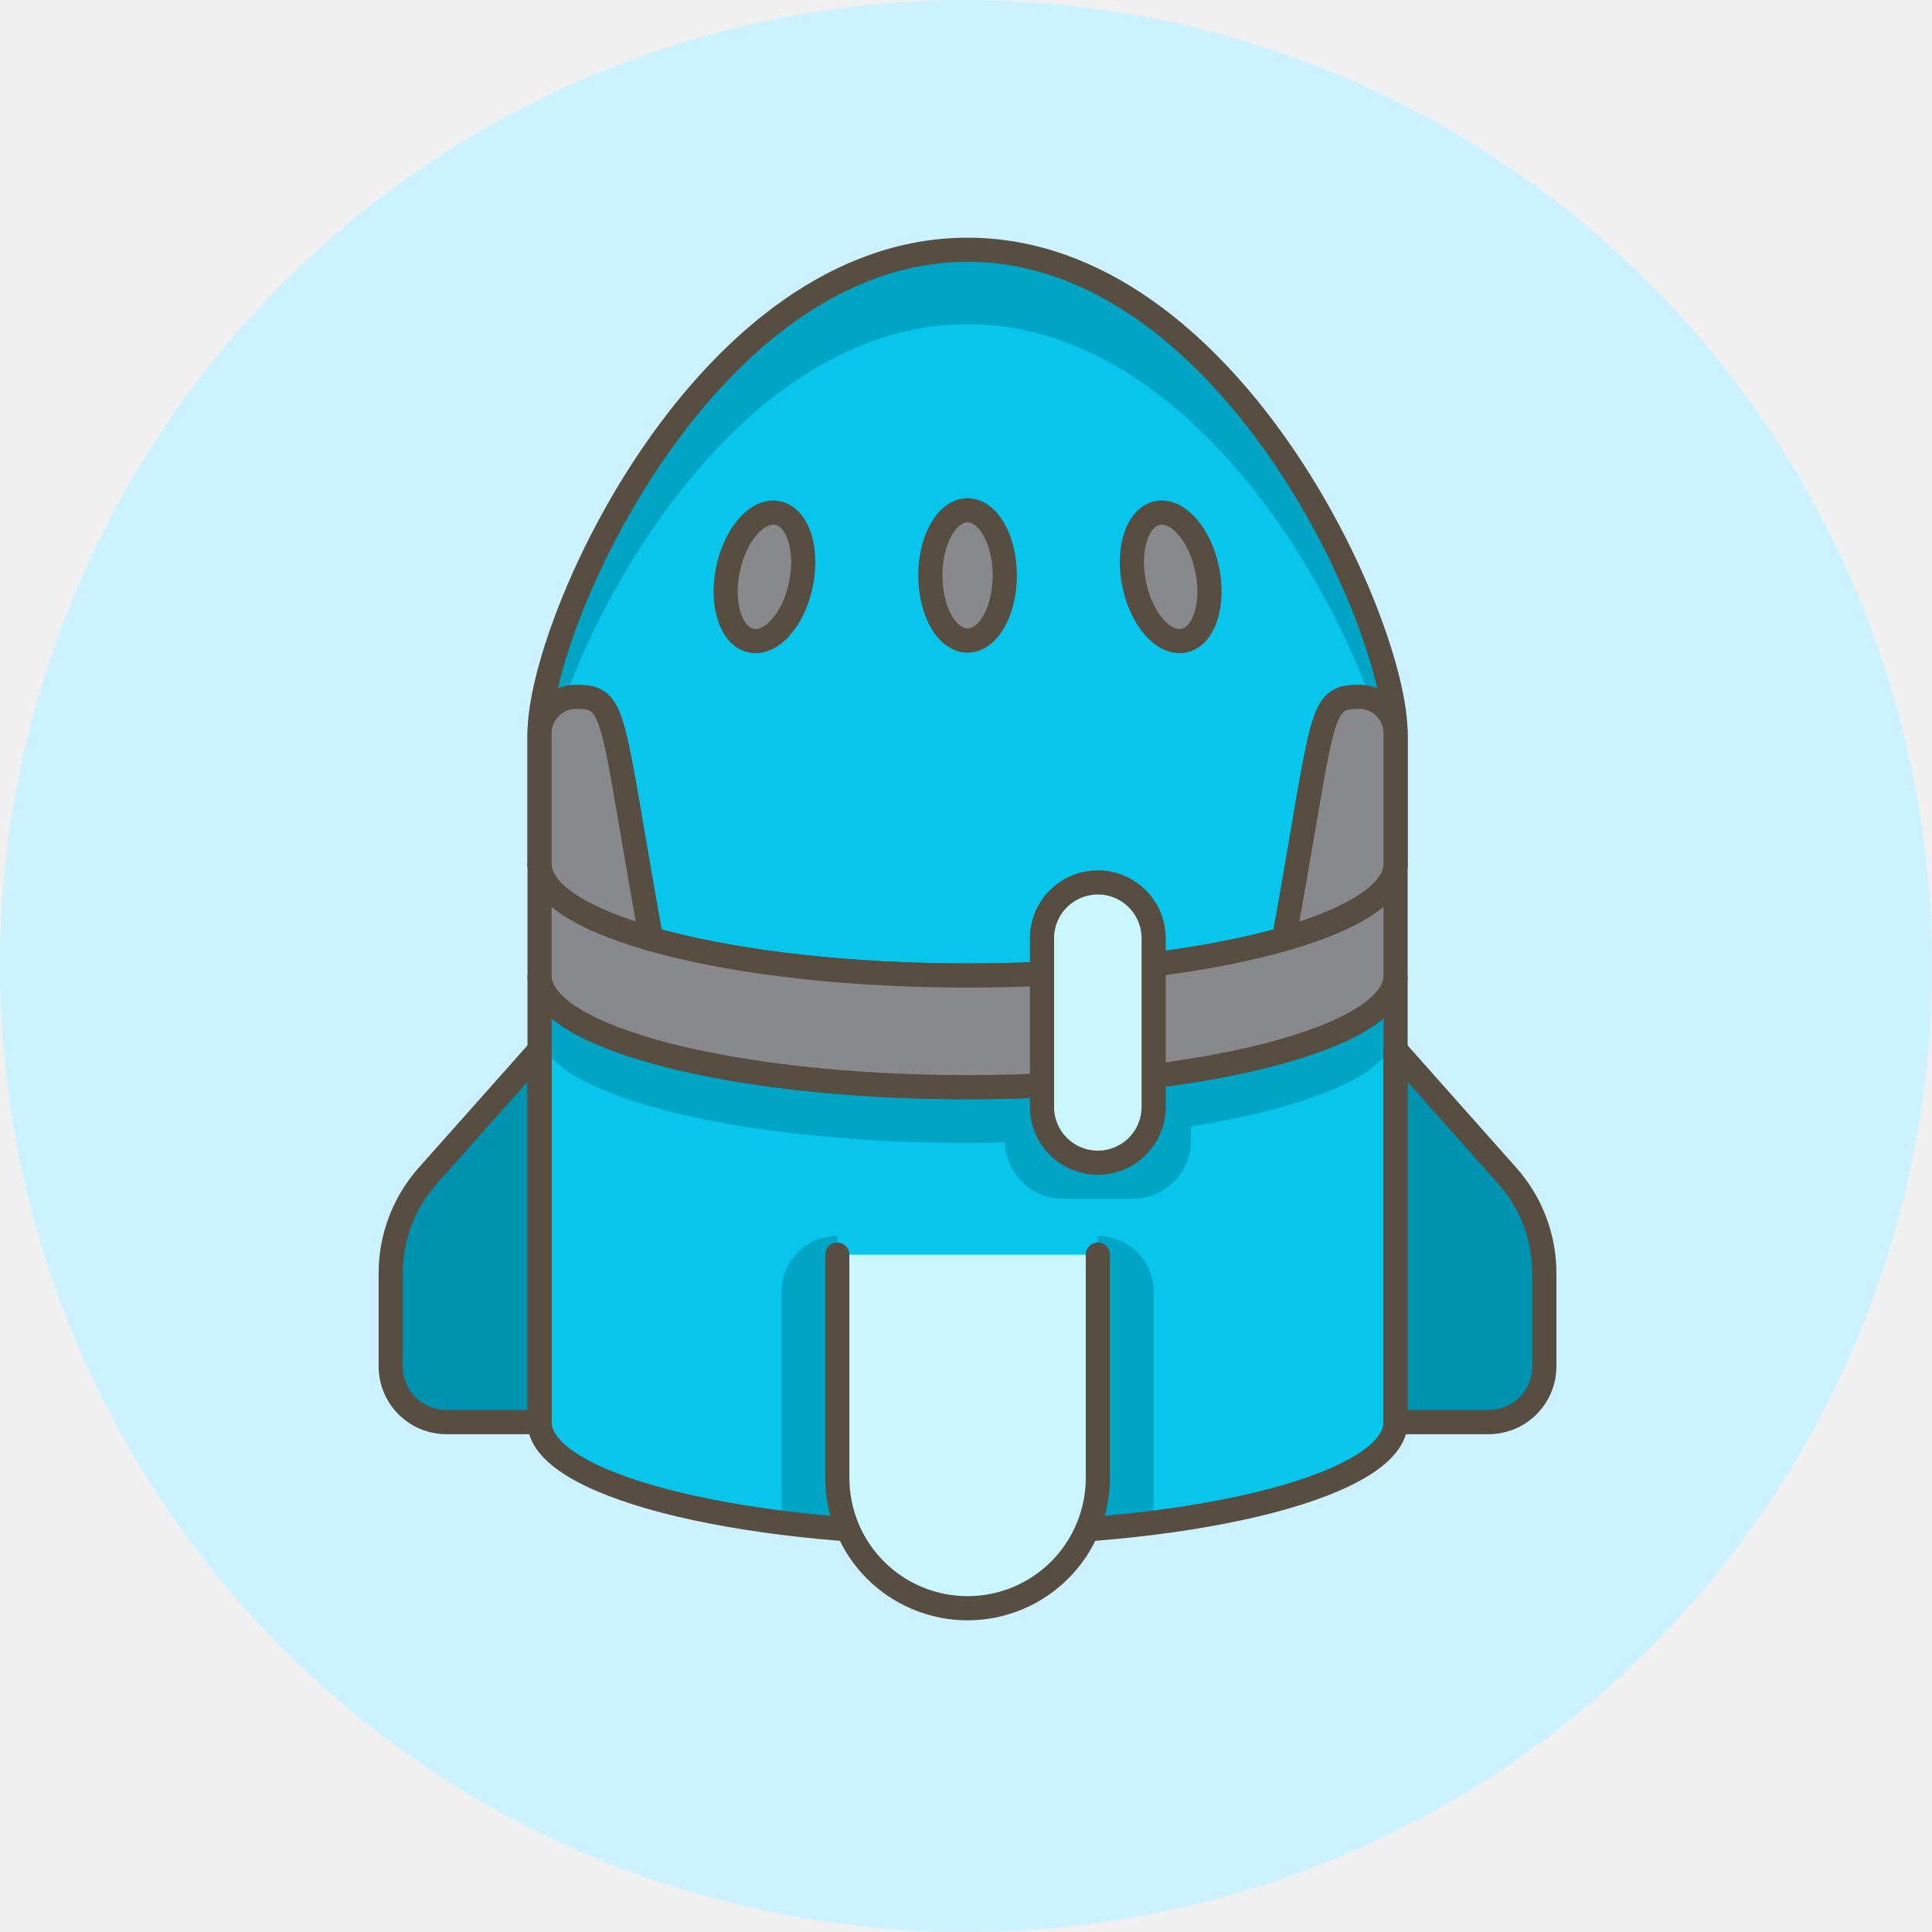
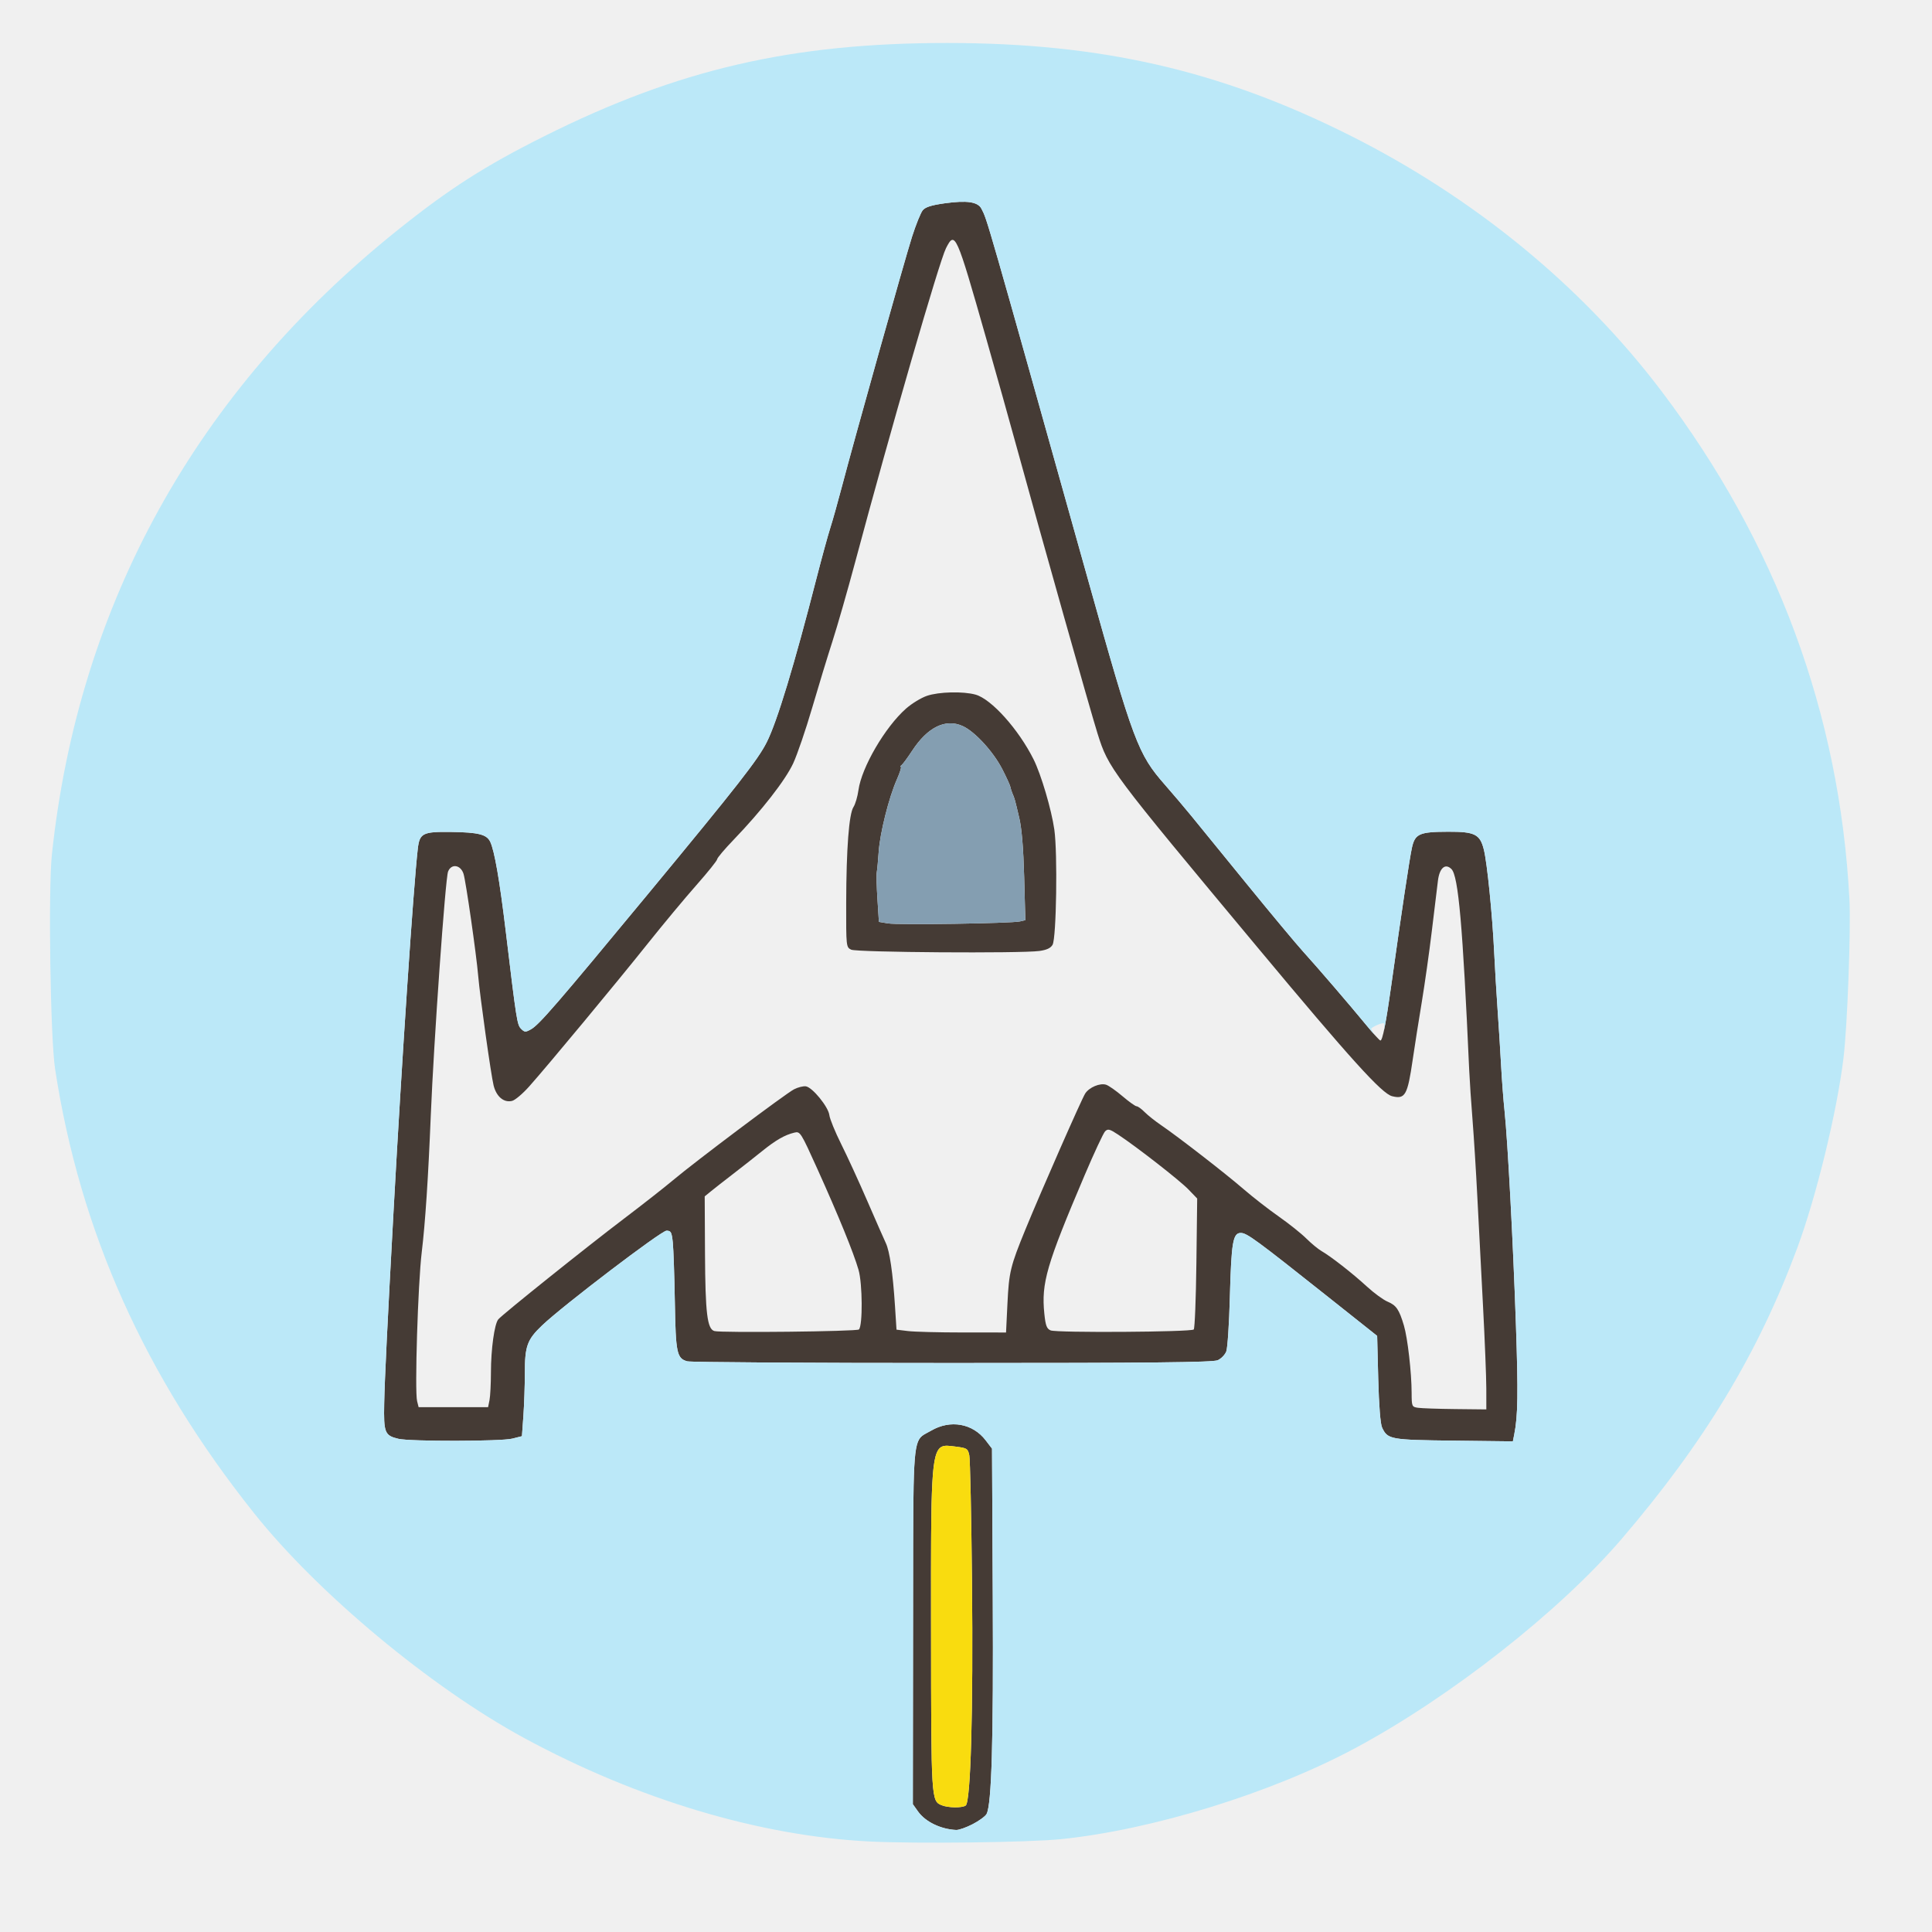
- <svg xmlns="http://www.w3.org/2000/svg" width="80" height="80" viewBox="0 0 80 80" fill="none">
-   <g clip-path="url(#clip0_239_29)">
-     <path d="M0 40C0 50.609 4.214 60.783 11.716 68.284C19.217 75.786 29.391 80 40 80C50.609 80 60.783 75.786 68.284 68.284C75.786 60.783 80 50.609 80 40C80 29.391 75.786 19.217 68.284 11.716C60.783 4.214 50.609 0 40 0C29.391 0 19.217 4.214 11.716 11.716C4.214 19.217 0 29.391 0 40Z" fill="#CDF2FF" />
-     <path d="M40.065 45.017C30.277 45.017 22.342 42.947 22.342 40.394V58.887C22.342 61.44 30.277 63.511 40.065 63.511C49.853 63.511 57.788 61.44 57.788 58.887V40.394C57.788 42.947 49.853 45.017 40.065 45.017Z" fill="#08C5EB" />
-     <path d="M32.359 53.493V63.048C33.103 63.143 33.874 63.224 34.671 63.291V51.182C34.367 51.182 34.067 51.241 33.786 51.357C33.506 51.473 33.251 51.644 33.036 51.858C32.821 52.073 32.651 52.328 32.535 52.608C32.419 52.889 32.359 53.189 32.359 53.493ZM47.77 53.493V63.048C47.026 63.142 46.256 63.223 45.459 63.291V51.182C45.763 51.182 46.063 51.242 46.344 51.358C46.624 51.474 46.879 51.644 47.093 51.859C47.308 52.073 47.478 52.328 47.594 52.608C47.711 52.889 47.77 53.19 47.77 53.493ZM40.065 45.017C30.277 45.017 22.342 42.947 22.342 40.394V42.706C22.342 45.259 30.277 47.329 40.065 47.329C40.581 47.328 41.098 47.321 41.614 47.309C41.632 47.934 41.892 48.527 42.341 48.962C42.789 49.398 43.389 49.641 44.014 49.641H46.908C47.546 49.641 48.158 49.387 48.609 48.936C49.06 48.485 49.314 47.873 49.314 47.235V46.644C54.391 45.831 57.79 44.374 57.79 42.706V40.394C57.788 42.947 49.853 45.017 40.065 45.017Z" fill="#00A4C5" />
-     <path d="M16.178 52.723C16.178 51.233 16.724 49.796 17.714 48.683L22.342 43.476V58.887H18.487C17.875 58.887 17.288 58.644 16.855 58.211C16.422 57.778 16.178 57.19 16.178 56.578V52.723ZM63.948 52.723C63.948 51.233 63.402 49.796 62.412 48.683L57.784 43.476V58.887H61.639C62.251 58.887 62.838 58.644 63.271 58.211C63.704 57.778 63.948 57.19 63.948 56.578V52.723Z" fill="#0093B1" stroke="#574D41" stroke-linecap="round" stroke-linejoin="round" />
-     <path d="M40.065 45.017C30.277 45.017 22.342 42.947 22.342 40.394V58.887C22.342 61.44 30.277 63.511 40.065 63.511C49.853 63.511 57.788 61.44 57.788 58.887V40.394C57.788 42.947 49.853 45.017 40.065 45.017Z" stroke="#574D41" />
-     <path d="M40.065 10.342C29.277 10.342 22.342 25.753 22.342 30.377V35.771C22.342 38.324 30.277 40.394 40.065 40.394C49.853 40.394 57.788 38.324 57.788 35.771V30.377C57.788 25.753 50.853 10.342 40.065 10.342Z" fill="#08C5EB" />
-     <path d="M40.065 10.342C29.277 10.342 22.342 25.753 22.342 30.377V33.459C22.342 28.836 29.277 13.425 40.065 13.425C50.853 13.425 57.788 28.836 57.788 33.459V30.377C57.788 25.753 50.853 10.342 40.065 10.342Z" fill="#00A4C5" />
-     <path d="M40.065 10.342C29.277 10.342 22.342 25.753 22.342 30.377V35.771C22.342 38.324 30.277 40.394 40.065 40.394C49.853 40.394 57.788 38.324 57.788 35.771V30.377C57.788 25.753 50.853 10.342 40.065 10.342Z" stroke="#574D41" stroke-linecap="round" stroke-linejoin="round" />
-     <path d="M38.524 23.827C38.524 24.542 38.686 25.228 38.975 25.734C39.264 26.24 39.656 26.524 40.065 26.524C40.474 26.524 40.865 26.24 41.155 25.734C41.444 25.228 41.606 24.542 41.606 23.827C41.606 23.112 41.444 22.426 41.155 21.92C40.866 21.414 40.474 21.13 40.065 21.13C39.656 21.13 39.265 21.414 38.975 21.92C38.686 22.426 38.524 23.112 38.524 23.827Z" fill="#87898C" />
-     <path d="M38.524 23.827C38.524 24.542 38.686 25.228 38.975 25.734C39.264 26.24 39.656 26.524 40.065 26.524C40.474 26.524 40.865 26.24 41.155 25.734C41.444 25.228 41.606 24.542 41.606 23.827C41.606 23.112 41.444 22.426 41.155 21.92C40.866 21.414 40.474 21.13 40.065 21.13C39.656 21.13 39.265 21.414 38.975 21.92C38.686 22.426 38.524 23.112 38.524 23.827Z" stroke="#574D41" stroke-linecap="round" stroke-linejoin="round" />
-     <path d="M33.163 24.2C32.863 25.658 31.938 26.7 31.104 26.526C30.27 26.352 29.842 25.026 30.145 23.572C30.448 22.118 31.37 21.072 32.203 21.245C33.036 21.418 33.466 22.739 33.163 24.2Z" fill="#87898C" />
-     <path d="M33.163 24.2C32.863 25.658 31.938 26.7 31.104 26.526C30.27 26.352 29.842 25.026 30.145 23.572C30.448 22.118 31.37 21.072 32.203 21.245C33.036 21.418 33.466 22.739 33.163 24.2Z" stroke="#574D41" stroke-linecap="round" stroke-linejoin="round" />
-     <path d="M46.967 24.2C47.267 25.658 48.192 26.7 49.026 26.526C49.86 26.352 50.288 25.026 49.985 23.572C49.682 22.118 48.76 21.072 47.925 21.245C47.092 21.418 46.664 22.739 46.967 24.2Z" fill="#87898C" stroke="#574D41" stroke-linecap="round" stroke-linejoin="round" />
-     <path d="M22.342 35.771C22.342 38.324 30.277 40.394 40.065 40.394C49.853 40.394 57.788 38.324 57.788 35.771V40.394C57.788 42.947 49.853 45.017 40.065 45.017C30.277 45.017 22.342 42.947 22.342 40.394V35.771Z" fill="#87898C" />
-     <path d="M40.065 40.394C30.277 40.394 22.342 38.324 22.342 35.771V37.312C22.342 39.865 30.277 41.935 40.065 41.935C49.853 41.935 57.788 39.865 57.788 37.312V35.771C57.788 38.324 49.853 40.394 40.065 40.394Z" fill="#87898C" />
-     <path d="M22.342 35.771C22.342 38.324 30.277 40.394 40.065 40.394C49.853 40.394 57.788 38.324 57.788 35.771V40.394C57.788 42.947 49.853 45.017 40.065 45.017C30.277 45.017 22.342 42.947 22.342 40.394V35.771Z" stroke="#574D41" stroke-linecap="round" stroke-linejoin="round" />
-     <path d="M47.77 45.786C47.776 46.094 47.721 46.399 47.608 46.685C47.495 46.971 47.325 47.232 47.11 47.452C46.895 47.672 46.638 47.846 46.354 47.965C46.071 48.085 45.766 48.146 45.459 48.146C45.151 48.146 44.846 48.085 44.563 47.965C44.279 47.846 44.022 47.672 43.807 47.452C43.592 47.232 43.422 46.971 43.309 46.685C43.196 46.399 43.141 46.094 43.147 45.786V38.851C43.147 38.238 43.391 37.65 43.824 37.217C44.258 36.783 44.845 36.54 45.459 36.54C46.072 36.54 46.66 36.783 47.093 37.217C47.526 37.65 47.77 38.238 47.77 38.851V45.786Z" fill="#C9F6FF" stroke="#574D41" />
-     <path d="M45.459 51.952V61.2C45.459 61.908 45.319 62.61 45.048 63.264C44.777 63.919 44.38 64.513 43.879 65.014C43.378 65.515 42.784 65.912 42.129 66.183C41.475 66.454 40.773 66.594 40.065 66.594C39.357 66.594 38.655 66.454 38.001 66.183C37.346 65.912 36.752 65.515 36.251 65.014C35.75 64.513 35.353 63.919 35.082 63.264C34.81 62.61 34.671 61.908 34.671 61.2V51.952" fill="#C9F6FF" />
-     <path d="M45.459 51.952V61.2C45.459 61.908 45.319 62.61 45.048 63.264C44.777 63.919 44.38 64.513 43.879 65.014C43.378 65.515 42.784 65.912 42.129 66.183C41.475 66.454 40.773 66.594 40.065 66.594C39.357 66.594 38.655 66.454 38.001 66.183C37.346 65.912 36.752 65.515 36.251 65.014C35.75 64.513 35.353 63.919 35.082 63.264C34.81 62.61 34.671 61.908 34.671 61.2V51.952" stroke="#574D41" stroke-linecap="round" stroke-linejoin="round" />
-     <path d="M26.963 38.876C25.278 29.584 25.563 28.854 23.883 28.854C23.679 28.85 23.476 28.887 23.287 28.963C23.098 29.04 22.926 29.153 22.782 29.298C22.638 29.442 22.525 29.614 22.449 29.804C22.373 29.993 22.337 30.196 22.342 30.4V35.775C22.342 36.968 24.1 38.055 26.963 38.876Z" fill="#87898C" />
-     <path d="M23.883 31.147C24.543 31.121 25.19 31.329 25.711 31.734C25.223 29.155 24.947 28.854 23.883 28.854C23.679 28.85 23.476 28.887 23.287 28.963C23.098 29.04 22.926 29.153 22.782 29.298C22.638 29.442 22.525 29.614 22.449 29.804C22.373 29.993 22.337 30.196 22.342 30.4V32.692C22.337 32.488 22.374 32.285 22.45 32.096C22.525 31.907 22.639 31.735 22.782 31.59C22.927 31.446 23.098 31.332 23.287 31.256C23.477 31.18 23.679 31.143 23.883 31.147Z" fill="#87898C" />
-     <path d="M26.963 38.876C25.278 29.584 25.563 28.854 23.883 28.854C23.679 28.85 23.476 28.887 23.287 28.963C23.098 29.04 22.926 29.153 22.782 29.298C22.638 29.442 22.525 29.614 22.449 29.804C22.373 29.993 22.337 30.196 22.342 30.4V35.775C22.342 36.968 24.1 38.055 26.963 38.876Z" stroke="#574D41" stroke-linecap="round" stroke-linejoin="round" />
-     <path d="M53.167 38.876C54.852 29.584 54.567 28.854 56.247 28.854C56.451 28.85 56.654 28.887 56.843 28.963C57.032 29.04 57.204 29.153 57.348 29.298C57.492 29.442 57.605 29.614 57.681 29.804C57.756 29.993 57.793 30.196 57.788 30.4V35.775C57.788 36.968 56.029 38.055 53.167 38.876Z" fill="#87898C" />
-     <path d="M56.247 31.147C55.587 31.121 54.94 31.329 54.419 31.734C54.907 29.155 55.183 28.854 56.247 28.854C56.451 28.85 56.653 28.887 56.843 28.963C57.032 29.04 57.203 29.154 57.347 29.298C57.491 29.443 57.604 29.615 57.68 29.804C57.755 29.994 57.792 30.196 57.787 30.4V32.692C57.792 32.488 57.756 32.285 57.68 32.096C57.605 31.906 57.492 31.734 57.348 31.59C57.204 31.445 57.032 31.332 56.843 31.256C56.654 31.179 56.451 31.142 56.247 31.147Z" fill="#87898C" />
-     <path d="M53.167 38.876C54.852 29.584 54.567 28.854 56.247 28.854C56.451 28.85 56.654 28.887 56.843 28.963C57.032 29.04 57.204 29.153 57.348 29.298C57.492 29.442 57.605 29.614 57.681 29.804C57.756 29.993 57.793 30.196 57.788 30.4V35.775C57.788 36.968 56.029 38.055 53.167 38.876Z" stroke="#574D41" stroke-linecap="round" stroke-linejoin="round" />
-   </g>
-   <defs>
-     <clipPath id="clip0_239_29">
-       <rect width="80" height="80" fill="white" />
-     </clipPath>
-   </defs>
+ <svg xmlns="http://www.w3.org/2000/svg" width="80" height="80" viewBox="27 63 854 854">
+   <path fill="#453b35" d="M253.41 698.92c-4.92 1.24-45.1 1.3-50.27.08-6.1-1.44-6.57-2.62-6.31-15.74.21-10.62 1.42-35.36 4.15-85.26 3.64-66.46 8.77-143.18 10.69-159.79.81-6.95 2.16-7.63 14.83-7.46 11.98.17 15.61 1.08 17.18 4.31 1.89 3.93 4.16 16.96 6.86 39.44 4.79 39.89 5.04 41.51 6.82 43.29 1.52 1.52 1.95 1.54 4.34.2 3.63-2.04 11.26-10.87 51.8-59.89 39.88-48.22 48.58-59.35 52.46-67.1 4.58-9.13 12.16-34.13 21.99-72.5 2.26-8.8 4.97-18.7 6.02-22 1.06-3.3 3.34-11.4 5.07-18 5.46-20.83 27.83-100.57 31.09-110.8 1.72-5.39 3.86-10.68 4.75-11.76 1.17-1.42 3.85-2.26 9.73-3.08 9.82-1.37 14.64-.65 16.22 2.41 2.61 5.04 1.6 1.54 47.18 164.23 20.02 71.49 22.02 76.81 33.81 90.27 3.72 4.25 9 10.47 11.72 13.81 2.73 3.35 13.73 16.85 24.44 30 10.71 13.16 21.96 26.66 25 30.01 6.58 7.26 20.37 23.3 28.02 32.6 3.03 3.68 5.8 6.72 6.17 6.75.95.09 2.46-7.58 4.84-24.59 4.51-32.25 8.09-56.08 9.11-60.66 1.36-6.15 3.32-7.01 16.02-7.04 11.78-.04 14.06 1.1 15.76 7.89 1.46 5.79 3.78 28.85 4.57 45.46.33 6.88 1.02 18.35 1.52 25.5.51 7.15 1.2 18.17 1.54 24.5s1.02 15.33 1.52 20c1.39 13.13 3.78 58 5.03 94.5 1.04 30.35.89 40.42-.75 48.59l-.6 3.03-26.12-.31c-28.11-.33-29.2-.53-31.68-5.76-.76-1.59-1.4-9.69-1.71-21.55l-.48-19-21.41-17c-32.12-25.51-36.19-28.5-38.85-28.5-3.5 0-4.19 4.02-4.85 28.6-.31 11.6-1.02 22.3-1.58 23.77-.56 1.46-2.26 3.22-3.78 3.89-2.13.95-29.06 1.23-117.27 1.23-62.98.01-115.72-.33-117.22-.75-4.61-1.29-5.1-3.63-5.48-26.24-.2-11.55-.6-23.36-.9-26.25-.48-4.6-.82-5.25-2.78-5.25-2.31 0-45.83 33.13-54.98 41.86-6.61 6.3-7.64 9.13-7.64 20.95 0 5.44-.29 13.96-.64 18.95l-.65 9.08Zm400.34-13.64c1.51.23 8.94.49 16.5.57L684 686l-.01-9.25c-.01-5.09-.67-21.63-1.47-36.75s-1.92-36.72-2.5-48c-.57-11.28-1.53-26.58-2.12-34-.6-7.42-1.26-17.33-1.47-22-2.86-63.95-4.79-85.79-7.84-88.84-2.72-2.72-5.29-.53-5.98 5.12-.36 2.87-1.57 12.87-2.7 22.22-1.12 9.35-3.13 23.52-4.45 31.5-1.33 7.97-3.12 19.37-3.99 25.32-2.3 15.85-3.34 17.68-9.13 16.23-4.52-1.14-18.24-16.3-59.29-65.55-65.5-78.58-66.01-79.27-70.89-94.71-3.06-9.69-24.8-86.7-35.66-126.29-3.09-11.27-9.21-33.1-13.6-48.5-13.25-46.53-13.75-47.66-17.76-39.75-2.96 5.85-24.49 80.24-40.14 138.75-3.39 12.65-7.91 28.4-10.04 35s-6.18 19.85-8.98 29.45c-2.81 9.6-6.58 20.63-8.38 24.5-3.47 7.45-13.9 20.83-26.26 33.69-4.04 4.19-7.34 8.1-7.34 8.68s-4.11 5.69-9.12 11.37c-5.02 5.67-14.81 17.43-21.75 26.14-13.73 17.22-44.01 53.7-52.23 62.93-2.82 3.17-6.2 6.03-7.52 6.36-3.64.91-6.94-1.83-8.19-6.8-1.12-4.46-6.05-39.46-6.8-48.32-.82-9.68-5.47-42.04-6.5-45.25-1.29-4.02-5.39-4.62-6.83-1-1.2 2.98-6.32 75.27-7.64 107.75-1.13 27.8-2.44 47.59-4 60.5-1.68 13.87-3.16 61.43-2.05 65.85l.67 2.65h30.71l.63-3.12c.34-1.72.62-7.24.63-12.26.01-10.32 1.54-21.37 3.25-23.43 1.76-2.13 39.02-31.97 55.56-44.51 8.11-6.15 17.89-13.81 21.72-17.03 9.85-8.28 49.7-38.21 53.46-40.15 1.72-.89 4.07-1.48 5.21-1.31 2.91.43 9.97 9.09 10.39 12.74.2 1.66 2.55 7.42 5.23 12.79 2.69 5.38 7.91 16.75 11.6 25.28 3.7 8.53 7.36 16.85 8.14 18.5 1.7 3.6 3.1 13.22 4.03 27.63l.68 10.62 5.11.62c2.81.34 13.7.62 24.21.62l19.1.01.62-12.75c.67-13.96 1.31-16.59 7.95-32.79 7.02-17.12 24.87-57.72 26.43-60.11 1.78-2.73 6.53-4.73 9.22-3.87 1.14.36 4.41 2.65 7.27 5.09 2.85 2.43 5.65 4.43 6.21 4.43s2.17 1.15 3.56 2.57c1.4 1.41 4.65 3.99 7.23 5.75 7.41 5.03 28.61 21.47 36.59 28.38 4.01 3.46 10.95 8.87 15.42 12 4.48 3.14 9.98 7.52 12.22 9.75 2.25 2.22 5.26 4.71 6.71 5.54 4.14 2.37 13.76 9.89 20.05 15.67 3.15 2.9 7.29 5.93 9.2 6.72 3.82 1.6 5.09 3.46 7.19 10.54 1.64 5.51 3.39 20.79 3.41 29.76.02 5.98.11 6.2 2.77 6.6M486.4 483.36c-8.19 1.12-80.67.62-83.15-.58-2.22-1.07-2.25-1.33-2.21-20.68.06-23.95 1.23-39.33 3.23-42.39.81-1.24 1.8-4.59 2.19-7.45 1.39-10.09 11.8-27.92 21.07-36.08 2.52-2.21 6.66-4.74 9.2-5.6 5.27-1.8 15.98-2.06 21.48-.54 7.02 1.95 19.04 15.36 25.66 28.62 3.33 6.66 7.9 22.15 9.17 31.01 1.49 10.41.92 47.93-.77 50.94-.84 1.48-2.58 2.3-5.87 2.75m-29.44 385.97c-2.83 1.47-6.12 2.62-7.3 2.57-6.83-.33-13.59-3.59-16.83-8.13l-2.33-3.27.09-78.69c.01-6.3.02-12.12.02-17.5.04-55.39.04-63.37 3.95-66.57 1.04-.85 2.35-1.36 4.01-2.34 8.51-4.98 18.4-3.23 24.13 4.27l2.8 3.67.33 65.72c.32 63.46-.49 91.56-2.74 95.78-.54 1-3.29 3.02-6.13 4.49M419.5 471.17c4.48.76 54.68 0 58.37-.88l2.36-.56-.52-19.12c-.34-12.64-1.08-21.48-2.18-26.11-1.98-8.37-2.03-8.55-2.96-10.67-.4-.92-.83-2.27-.96-3s-1.71-4.21-3.52-7.74c-4.02-7.85-12.2-16.76-17.61-19.18-7.55-3.38-15.47.51-22.27 10.93-2.04 3.11-4.16 5.99-4.71 6.39-.55.41-.69.75-.31.75.39.01-.41 2.53-1.77 5.61-3.49 7.88-7.45 23.66-8.01 31.91-.27 3.85-.64 7.9-.84 9s-.07 6.5.29 12l.64 10Zm-76.73 180.19c2.92.85 63.01.2 63.9-.69 1.71-1.71 1.59-20.26-.17-26.35-2.2-7.62-8.81-23.82-18.17-44.56-7.37-16.32-7.62-16.73-10.19-16.11-4.24 1.01-8.25 3.32-14.34 8.24-3.14 2.54-8.92 7.08-12.86 10.11-3.93 3.03-8.34 6.47-9.79 7.67l-2.65 2.16.13 25.34c.14 26.31.98 33.28 4.14 34.19m148.63-.29c2.62 1.12 62.13.74 63.27-.4.46-.46.98-13.67 1.17-29.36l.35-28.53-3.85-4c-3.81-3.96-22.86-18.82-31.14-24.28-3.7-2.44-4.49-2.63-5.71-1.42-.77.78-4.85 9.52-9.06 19.42-16.88 39.69-19.19 47.64-17.8 61.22.54 5.25 1.06 6.62 2.77 7.35m-48.16 209.89c2.9 1.17 8.87 1.26 10.6.16 2.25-1.42 3.38-41.55 2.81-99.12-.29-28.88-.82-53.94-1.19-55.69-.63-3-1-3.23-6.07-3.87-.26-.03-.5-.06-.74-.09-2.19-.28-3.91-.51-5.26.1-4.9 2.2-4.89 15.35-4.85 76.38l.01 5.67c.05 74.03.09 74.62 4.69 76.46" />
+   <path fill="#849eb1" d="m419.5 471.17-4-.67-.64-10c-.36-5.5-.49-10.9-.29-12s.57-5.15.84-9c.56-8.25 4.52-24.03 8.01-31.91 1.36-3.08 2.16-5.6 1.77-5.61-.38 0-.24-.34.31-.75.55-.4 2.67-3.28 4.71-6.39 6.8-10.42 14.72-14.31 22.27-10.93 5.41 2.42 13.59 11.33 17.61 19.18 1.81 3.53 3.39 7.01 3.52 7.74s.56 2.08.96 3c.93 2.12.98 2.3 2.96 10.67 1.1 4.63 1.84 13.47 2.18 26.11l.52 19.12-2.36.56c-3.69.88-53.89 1.64-58.37.88" />
+   <path fill="#bbe8f8" d="M496 875.96c-14.46 1.47-63.85 2.07-84.71 1.03-48.55-2.44-102.7-18.67-152.65-45.77-41.05-22.27-91.04-63.87-119.23-99.22-48.39-60.67-77.07-124.68-88.06-196.49-2.09-13.69-3.07-79.19-1.41-94.82 11.73-110.58 63.84-204.7 152.82-275.98 22.83-18.29 38.5-28.33 64.74-41.46C326.71 93.62 376.98 81.99 445.8 82c67.77.02 120.44 12.08 177.55 40.67 55.11 27.59 102.86 66.73 137.98 113.1 50.93 67.25 78.87 142.77 83.17 224.73.69 13.17-.89 55.74-2.6 69.99-2.83 23.67-12.06 61.57-20.55 84.41-17.26 46.41-41 85.71-77.58 128.4-27.42 32-75.65 69.87-117.77 92.45-36.93 19.81-89.54 36.08-130 40.21M253.41 698.92l4.3-1.08.65-9.08c.35-4.99.64-13.51.64-18.95 0-11.82 1.03-14.65 7.64-20.95 9.15-8.73 52.67-41.86 54.98-41.86 1.96 0 2.3.65 2.78 5.25.3 2.89.7 14.7.9 26.25.38 22.61.87 24.95 5.48 26.24 1.5.42 54.24.76 117.22.75 88.21 0 115.14-.28 117.27-1.23 1.52-.67 3.22-2.43 3.78-3.89.56-1.47 1.27-12.17 1.58-23.77.66-24.58 1.35-28.6 4.85-28.6 2.66 0 6.73 2.99 38.85 28.5l21.41 17 .48 19c.31 11.86.95 19.96 1.71 21.55 2.48 5.23 3.57 5.43 31.68 5.76l26.12.31.6-3.03c1.64-8.17 1.79-18.24.75-48.59-1.25-36.5-3.64-81.37-5.03-94.5-.5-4.67-1.18-13.67-1.52-20s-1.03-17.35-1.54-24.5c-.5-7.15-1.19-18.62-1.52-25.5-.79-16.61-3.11-39.67-4.57-45.46-1.7-6.79-3.98-7.93-15.76-7.89-12.7.03-14.66.89-16.02 7.04-1.02 4.58-4.6 28.41-9.11 60.66-1.41 10.13-2.52 16.94-3.39 20.78.31-1.71.43-3.41.09-3.76-.44-.44-4.22 1.06-5.56 2.2-.19.16.49 1.43 1.5 2.83l.27.36a130 130 0 0 1-3.92-4.57c-7.65-9.3-21.44-25.34-28.02-32.6-3.04-3.35-14.29-16.85-25-30.01-10.71-13.15-21.71-26.65-24.44-30-2.72-3.34-8-9.56-11.72-13.81-11.79-13.46-13.79-18.78-33.81-90.27-45.58-162.69-44.57-159.19-47.18-164.23-1.58-3.06-6.4-3.78-16.22-2.41-5.88.82-8.56 1.66-9.73 3.08-.89 1.08-3.03 6.37-4.75 11.76-3.26 10.23-25.63 89.97-31.09 110.8-1.73 6.6-4.01 14.7-5.07 18-1.05 3.3-3.76 13.2-6.02 22-9.83 38.37-17.41 63.37-21.99 72.5-3.88 7.75-12.58 18.88-52.46 67.1-40.54 49.02-48.17 57.85-51.8 59.89-2.39 1.34-2.82 1.32-4.34-.2-1.78-1.78-2.03-3.4-6.82-43.29-2.7-22.48-4.97-35.51-6.86-39.44-1.57-3.23-5.2-4.14-17.18-4.31-12.67-.17-14.02.51-14.83 7.46-1.92 16.61-7.05 93.33-10.69 159.79-2.73 49.9-3.94 74.64-4.15 85.26-.26 13.12.21 14.3 6.31 15.74 5.17 1.22 45.35 1.16 50.27-.08m203.55 170.41c2.84-1.47 5.59-3.49 6.13-4.49 2.25-4.22 3.06-32.32 2.74-95.78l-.33-65.72-2.8-3.67c-5.73-7.5-15.62-9.25-24.13-4.27-1.66.98-2.97 1.49-4.01 2.34-3.91 3.2-3.91 11.18-3.95 66.57 0 5.38-.01 11.2-.02 17.5l-.09 78.69 2.33 3.27c3.24 4.54 10 7.8 16.83 8.13 1.18.05 4.47-1.1 7.3-2.57" />
+   <path fill="none" d="M0 0h908v920H0Zm496 875.96c40.46-4.13 93.07-20.4 130-40.21 42.12-22.58 90.35-60.45 117.77-92.45 36.58-42.69 60.32-81.99 77.58-128.4 8.49-22.84 17.72-60.74 20.55-84.41 1.71-14.25 3.29-56.82 2.6-69.99-4.3-81.96-32.24-157.48-83.17-224.73-35.12-46.37-82.87-85.51-137.98-113.1C566.24 94.08 513.57 82.02 445.8 82c-68.82-.01-119.09 11.62-178.3 41.25-26.24 13.13-41.91 23.17-64.74 41.46-88.98 71.28-141.09 165.4-152.82 275.98-1.66 15.63-.68 81.13 1.41 94.82C62.34 607.32 91.02 671.33 139.41 732c28.19 35.35 78.18 76.95 119.23 99.22 49.95 27.1 104.1 43.33 152.65 45.77 20.86 1.04 70.25.44 84.71-1.03m157.75-190.68c-2.66-.4-2.75-.62-2.77-6.6-.02-8.97-1.77-24.25-3.41-29.76-2.1-7.08-3.37-8.94-7.19-10.54-1.91-.79-6.05-3.82-9.2-6.72-6.29-5.78-15.91-13.3-20.05-15.67-1.45-.83-4.46-3.32-6.71-5.54-2.24-2.23-7.74-6.61-12.22-9.75-4.47-3.13-11.41-8.54-15.42-12-7.98-6.91-29.18-23.35-36.59-28.38-2.58-1.76-5.83-4.34-7.23-5.75-1.39-1.42-3-2.57-3.56-2.57s-3.36-2-6.21-4.43c-2.86-2.44-6.13-4.73-7.27-5.09-2.69-.86-7.44 1.14-9.22 3.87-1.56 2.39-19.41 42.99-26.43 60.11-6.64 16.2-7.28 18.83-7.95 32.79L471.7 652l-19.1-.01c-10.51 0-21.4-.28-24.21-.62l-5.11-.62-.68-10.62c-.93-14.41-2.33-24.03-4.03-27.63-.78-1.65-4.44-9.97-8.14-18.5-3.69-8.53-8.91-19.9-11.6-25.28-2.68-5.37-5.03-11.13-5.23-12.79-.42-3.65-7.48-12.31-10.39-12.74-1.14-.17-3.49.42-5.21 1.31-3.76 1.94-43.61 31.87-53.46 40.15-3.83 3.22-13.61 10.88-21.72 17.03-16.54 12.54-53.8 42.38-55.56 44.51-1.71 2.06-3.24 13.11-3.25 23.43-.01 5.02-.29 10.54-.63 12.26l-.63 3.12h-30.71l-.67-2.65c-1.11-4.42.37-51.98 2.05-65.85 1.56-12.91 2.87-32.7 4-60.5 1.32-32.48 6.44-104.77 7.64-107.75 1.44-3.62 5.54-3.02 6.83 1 1.03 3.21 5.68 35.57 6.5 45.25.75 8.86 5.68 43.86 6.8 48.32 1.25 4.97 4.55 7.71 8.19 6.8 1.32-.33 4.7-3.19 7.52-6.36 8.22-9.23 38.5-45.71 52.23-62.93 6.94-8.71 16.73-20.47 21.75-26.14 5.01-5.68 9.12-10.79 9.12-11.37s3.3-4.49 7.34-8.68c12.36-12.86 22.79-26.24 26.26-33.69 1.8-3.87 5.57-14.9 8.38-24.5 2.8-9.6 6.85-22.85 8.98-29.45s6.65-22.35 10.04-35c15.65-58.51 37.18-132.9 40.14-138.75 4.01-7.91 4.51-6.78 17.76 39.75 4.39 15.4 10.51 37.23 13.6 48.5 10.86 39.59 32.6 116.6 35.66 126.29 4.88 15.44 5.39 16.13 70.89 94.71 41.05 49.25 54.77 64.41 59.29 65.55 5.79 1.45 6.83-.38 9.13-16.23.87-5.95 2.66-17.35 3.99-25.32 1.32-7.98 3.33-22.15 4.45-31.5 1.13-9.35 2.34-19.35 2.7-22.22.69-5.65 3.26-7.84 5.98-5.12 3.05 3.05 4.98 24.89 7.84 88.84.21 4.67.87 14.58 1.47 22 .59 7.42 1.55 22.72 2.12 34 .58 11.28 1.7 32.88 2.5 48s1.46 31.66 1.47 36.75L684 686l-13.75-.15c-7.56-.08-14.99-.34-16.5-.57M486.4 483.36c3.29-.45 5.03-1.27 5.87-2.75 1.69-3.01 2.26-40.53.77-50.94-1.27-8.86-5.84-24.35-9.17-31.01-6.62-13.26-18.64-26.67-25.66-28.62-5.5-1.52-16.21-1.26-21.48.54-2.54.86-6.68 3.39-9.2 5.6-9.27 8.16-19.68 25.99-21.07 36.08-.39 2.86-1.38 6.21-2.19 7.45-2 3.06-3.17 18.44-3.23 42.39-.04 19.35-.01 19.61 2.21 20.68 2.48 1.2 74.96 1.7 83.15.58m-143.63 168c-3.16-.91-4-7.88-4.14-34.19l-.13-25.34 2.65-2.16c1.45-1.2 5.86-4.64 9.79-7.67 3.94-3.03 9.72-7.57 12.86-10.11 6.09-4.92 10.1-7.23 14.34-8.24 2.57-.62 2.82-.21 10.19 16.11 9.36 20.74 15.97 36.94 18.17 44.56 1.76 6.09 1.88 24.64.17 26.35-.89.89-60.98 1.54-63.9.69m148.63-.29c-1.71-.73-2.23-2.1-2.77-7.35-1.39-13.58.92-21.53 17.8-61.22 4.21-9.9 8.29-18.64 9.06-19.42 1.22-1.21 2.01-1.02 5.71 1.42 8.28 5.46 27.33 20.32 31.14 24.28l3.85 4-.35 28.53c-.19 15.69-.71 28.9-1.17 29.36-1.14 1.14-60.65 1.52-63.27.4m145.77-128.13c-.2-.02-1.05-.86-2.25-2.18l-.27-.36c-1.01-1.4-1.69-2.67-1.5-2.83 1.34-1.14 5.12-2.64 5.56-2.2.34.35.22 2.05-.09 3.76-.59 2.61-1.07 3.85-1.45 3.81" />
+   <path fill="#f9dc0f" d="M443.24 860.96c-4.6-1.84-4.64-2.43-4.69-76.46-.06-85.4-.32-83.45 10.84-82.06 5.07.64 5.44.87 6.07 3.87.37 1.75.9 26.81 1.19 55.69.57 57.57-.56 97.7-2.81 99.12-1.73 1.1-7.7 1.01-10.6-.16" />
</svg>
